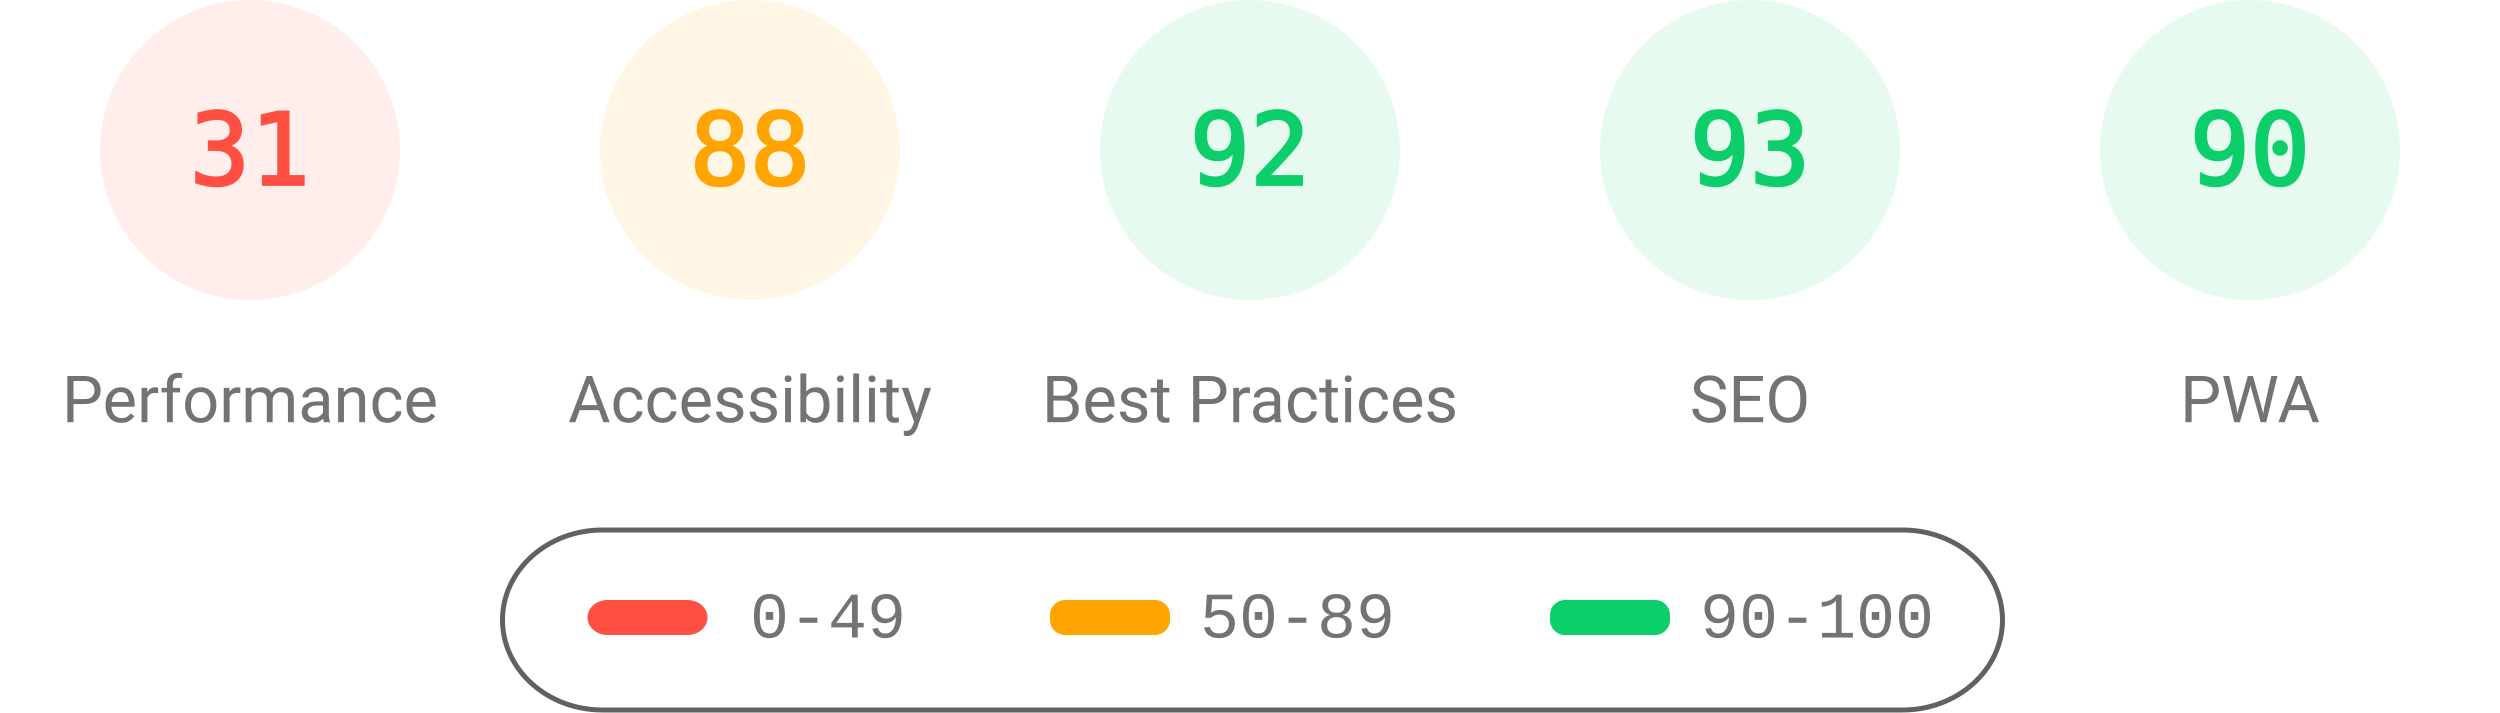
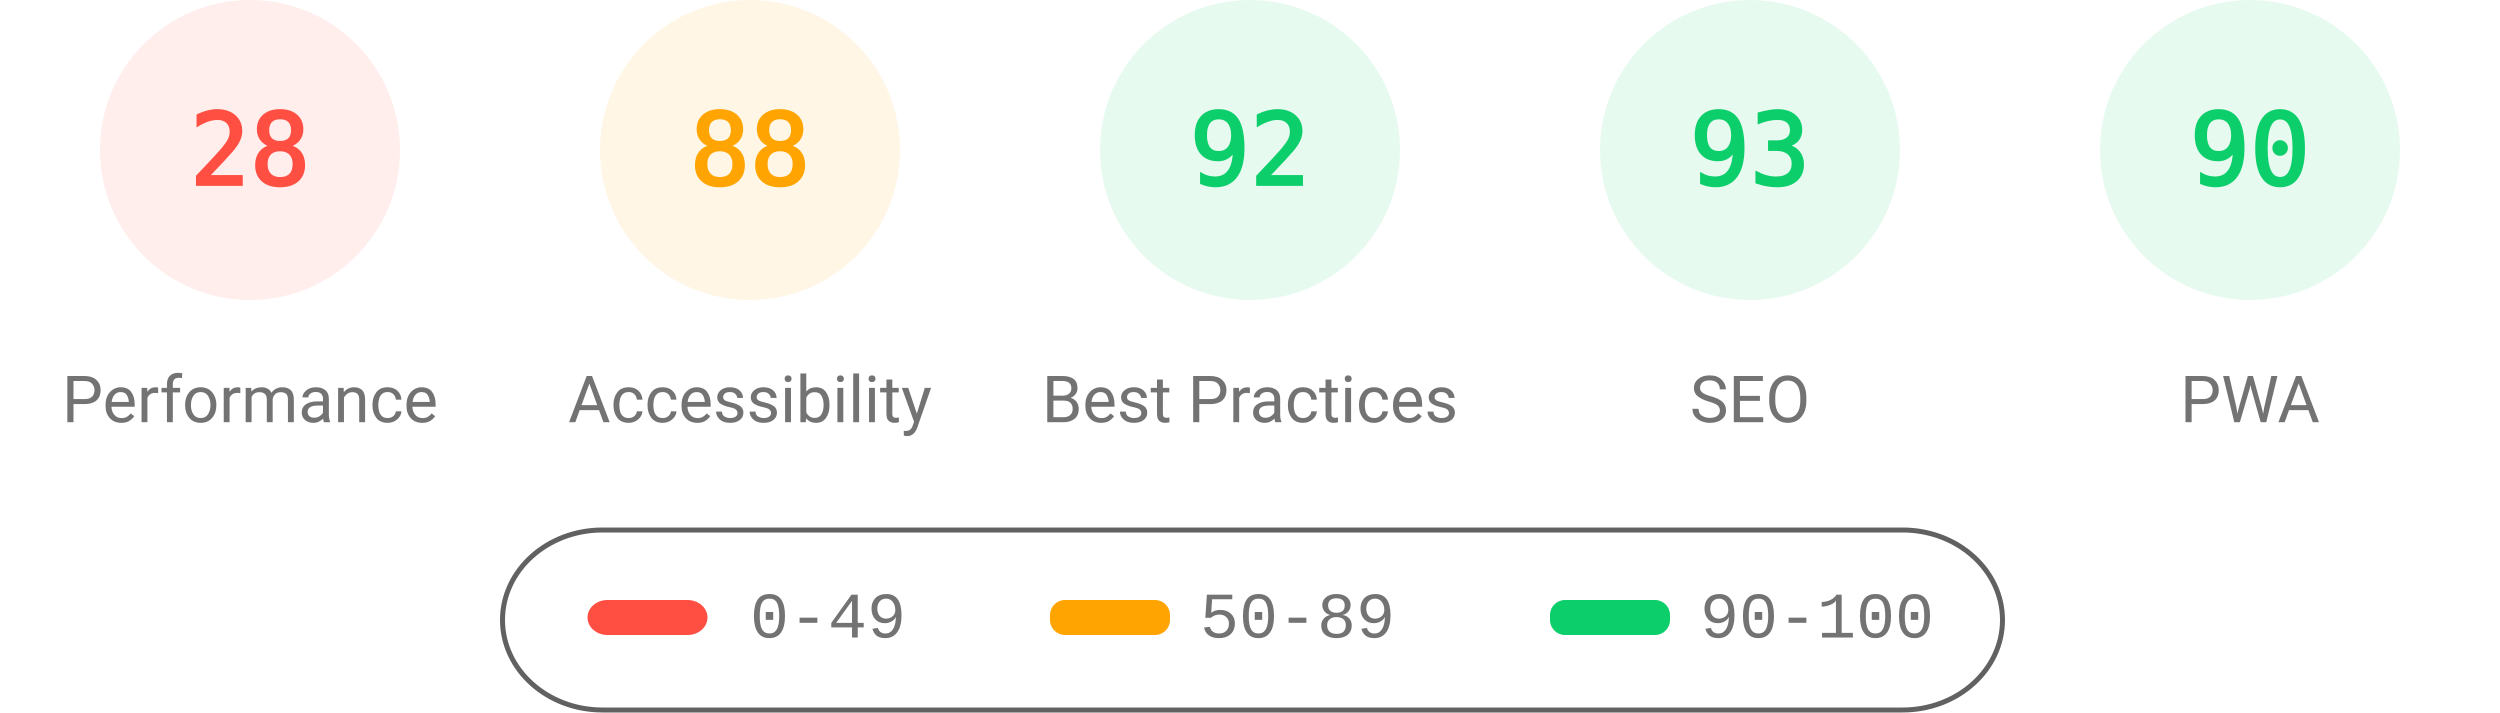
<svg xmlns="http://www.w3.org/2000/svg" fill="none" width="1000" height="285">
  <style>.gauge-base{opacity:.1}.gauge-arc{fill:none;animation-delay:250ms;stroke-linecap:round;transform:rotate(-90deg);transform-origin:100px 60px;animation:load-gauge 1s ease forwards}.guage-text{font-size:40px;font-family:monospace;text-align:center}.guage-red{color:#ff4e42;fill:#ff4e42;stroke:#ff4e42}.guage-orange{color:#ffa400;fill:#ffa400;stroke:#ffa400}.guage-green{color:#0cce6b;fill:#0cce6b;stroke:#0cce6b}.guage-undefined{color:#5c5c5c;fill:#5c5c5c;stroke:#5c5c5c}.guage-title{color:#737373;fill:#737373;stroke:none;font-size:26px;line-height:26px;font-family:Roboto,Halvetica,Arial,sans-serif}@keyframes load-gauge{from{stroke-dasharray:0 352.858}}</style>
  <svg class="guage-div guage-perf guage-red" viewBox="0 0 200 200" width="200" height="200">
    <circle class="gauge-base" r="56" cx="100" cy="60" stroke-width="8" />
-     <circle class="gauge-arc guage-arc-1" r="56" cx="100" cy="60" stroke-width="8" style="stroke-dasharray:109.076,351.858" />
-     <text class="guage-text" x="100" y="60" alignment-baseline="central" dominant-baseline="central" text-anchor="middle">31</text>
+     <circle class="gauge-arc guage-arc-1" r="56" cx="100" cy="60" stroke-width="8" style="stroke-dasharray:98.52,351.858" />
+     <text class="guage-text" x="100" y="60" alignment-baseline="central" dominant-baseline="central" text-anchor="middle">28</text>
    <text class="guage-title" x="100" y="160" alignment-baseline="central" dominant-baseline="central" text-anchor="middle">Performance</text>
  </svg>
  <svg class="guage-div guage-acc guage-orange" viewBox="0 0 200 200" width="200" height="200" x="200">
    <circle class="gauge-base" r="56" cx="100" cy="60" stroke-width="8" />
    <circle class="gauge-arc guage-arc-2" r="56" cx="100" cy="60" stroke-width="8" style="stroke-dasharray:309.635,351.858" />
    <text class="guage-text" x="100" y="60" alignment-baseline="central" dominant-baseline="central" text-anchor="middle">88</text>
    <text class="guage-title" x="100" y="160" alignment-baseline="central" dominant-baseline="central" text-anchor="middle">Accessibility</text>
  </svg>
  <svg class="guage-div guage-best guage-green" viewBox="0 0 200 200" width="200" height="200" x="400">
    <circle class="gauge-base" r="56" cx="100" cy="60" stroke-width="8" />
    <circle class="gauge-arc guage-arc-3" r="56" cx="100" cy="60" stroke-width="8" style="stroke-dasharray:323.709,351.858" />
    <text class="guage-text" x="100" y="60" alignment-baseline="central" dominant-baseline="central" text-anchor="middle">92</text>
    <text class="guage-title" x="100" y="160" alignment-baseline="central" dominant-baseline="central" text-anchor="middle">Best Practices</text>
  </svg>
  <svg class="guage-div guage-seo guage-green" viewBox="0 0 200 200" width="200" height="200" x="600">
    <circle class="gauge-base" r="56" cx="100" cy="60" stroke-width="8" />
    <circle class="gauge-arc guage-arc-4" r="56" cx="100" cy="60" stroke-width="8" style="stroke-dasharray:327.228,351.858" />
    <text class="guage-text" x="100" y="60" alignment-baseline="central" dominant-baseline="central" text-anchor="middle">93</text>
    <text class="guage-title" x="100" y="160" alignment-baseline="central" dominant-baseline="central" text-anchor="middle">SEO</text>
  </svg>
  <svg class="guage-div guage-pwa guage-green" viewBox="0 0 200 200" width="200" height="200" x="800">
    <circle class="gauge-base" r="56" cx="100" cy="60" stroke-width="8" />
    <circle class="gauge-arc guage-arc-4" r="56" cx="100" cy="60" stroke-width="8" style="stroke-dasharray:316.672,351.858" />
    <text class="guage-text" x="100" y="60" alignment-baseline="central" dominant-baseline="central" text-anchor="middle">90</text>
    <text class="guage-title" x="100" y="160" alignment-baseline="central" dominant-baseline="central" text-anchor="middle">PWA</text>
  </svg>
  <svg width="604" height="76" x="200" y="210">
    <path fill="none" id="canvas_background" d="M-1-1h604v80H-1z" />
    <rect fill-opacity="0" stroke="#616161" stroke-width="2" rx="40" id="svg_2" height="72" width="600" y="2" x="1" fill="#000" />
    <rect stroke="#000" rx="8" id="svg_3" height="14" width="48" y="30" x="35" stroke-opacity="null" stroke-width="0" fill="#ff4e42" />
    <rect stroke="#000" rx="6" id="svg_4" height="14" width="48" y="30" x="220" stroke-opacity="null" stroke-width="0" fill="#ffa400" />
    <rect stroke="#000" rx="6" id="svg_5" height="14" width="48" y="30" x="420" stroke-opacity="null" stroke-width="0" fill="#0cce6b" />
    <text xml:space="preserve" text-anchor="start" font-family="'Courier New', Courier, monospace" font-size="26" id="svg_6" y="45" x="100" stroke-opacity="null" stroke-width="0" stroke="#000" fill="#737373">0-49</text>
    <text xml:space="preserve" text-anchor="start" font-family="'Courier New', Courier, monospace" font-size="26" id="svg_7" y="45" x="280" stroke-opacity="null" stroke-width="0" stroke="#000" fill="#737373">50-89</text>
    <text xml:space="preserve" text-anchor="start" font-family="'Courier New', Courier, monospace" font-size="26" id="svg_8" y="45" x="480" stroke-opacity="null" stroke-width="0" stroke="#000" fill="#737373">90-100</text>
  </svg>
</svg>
